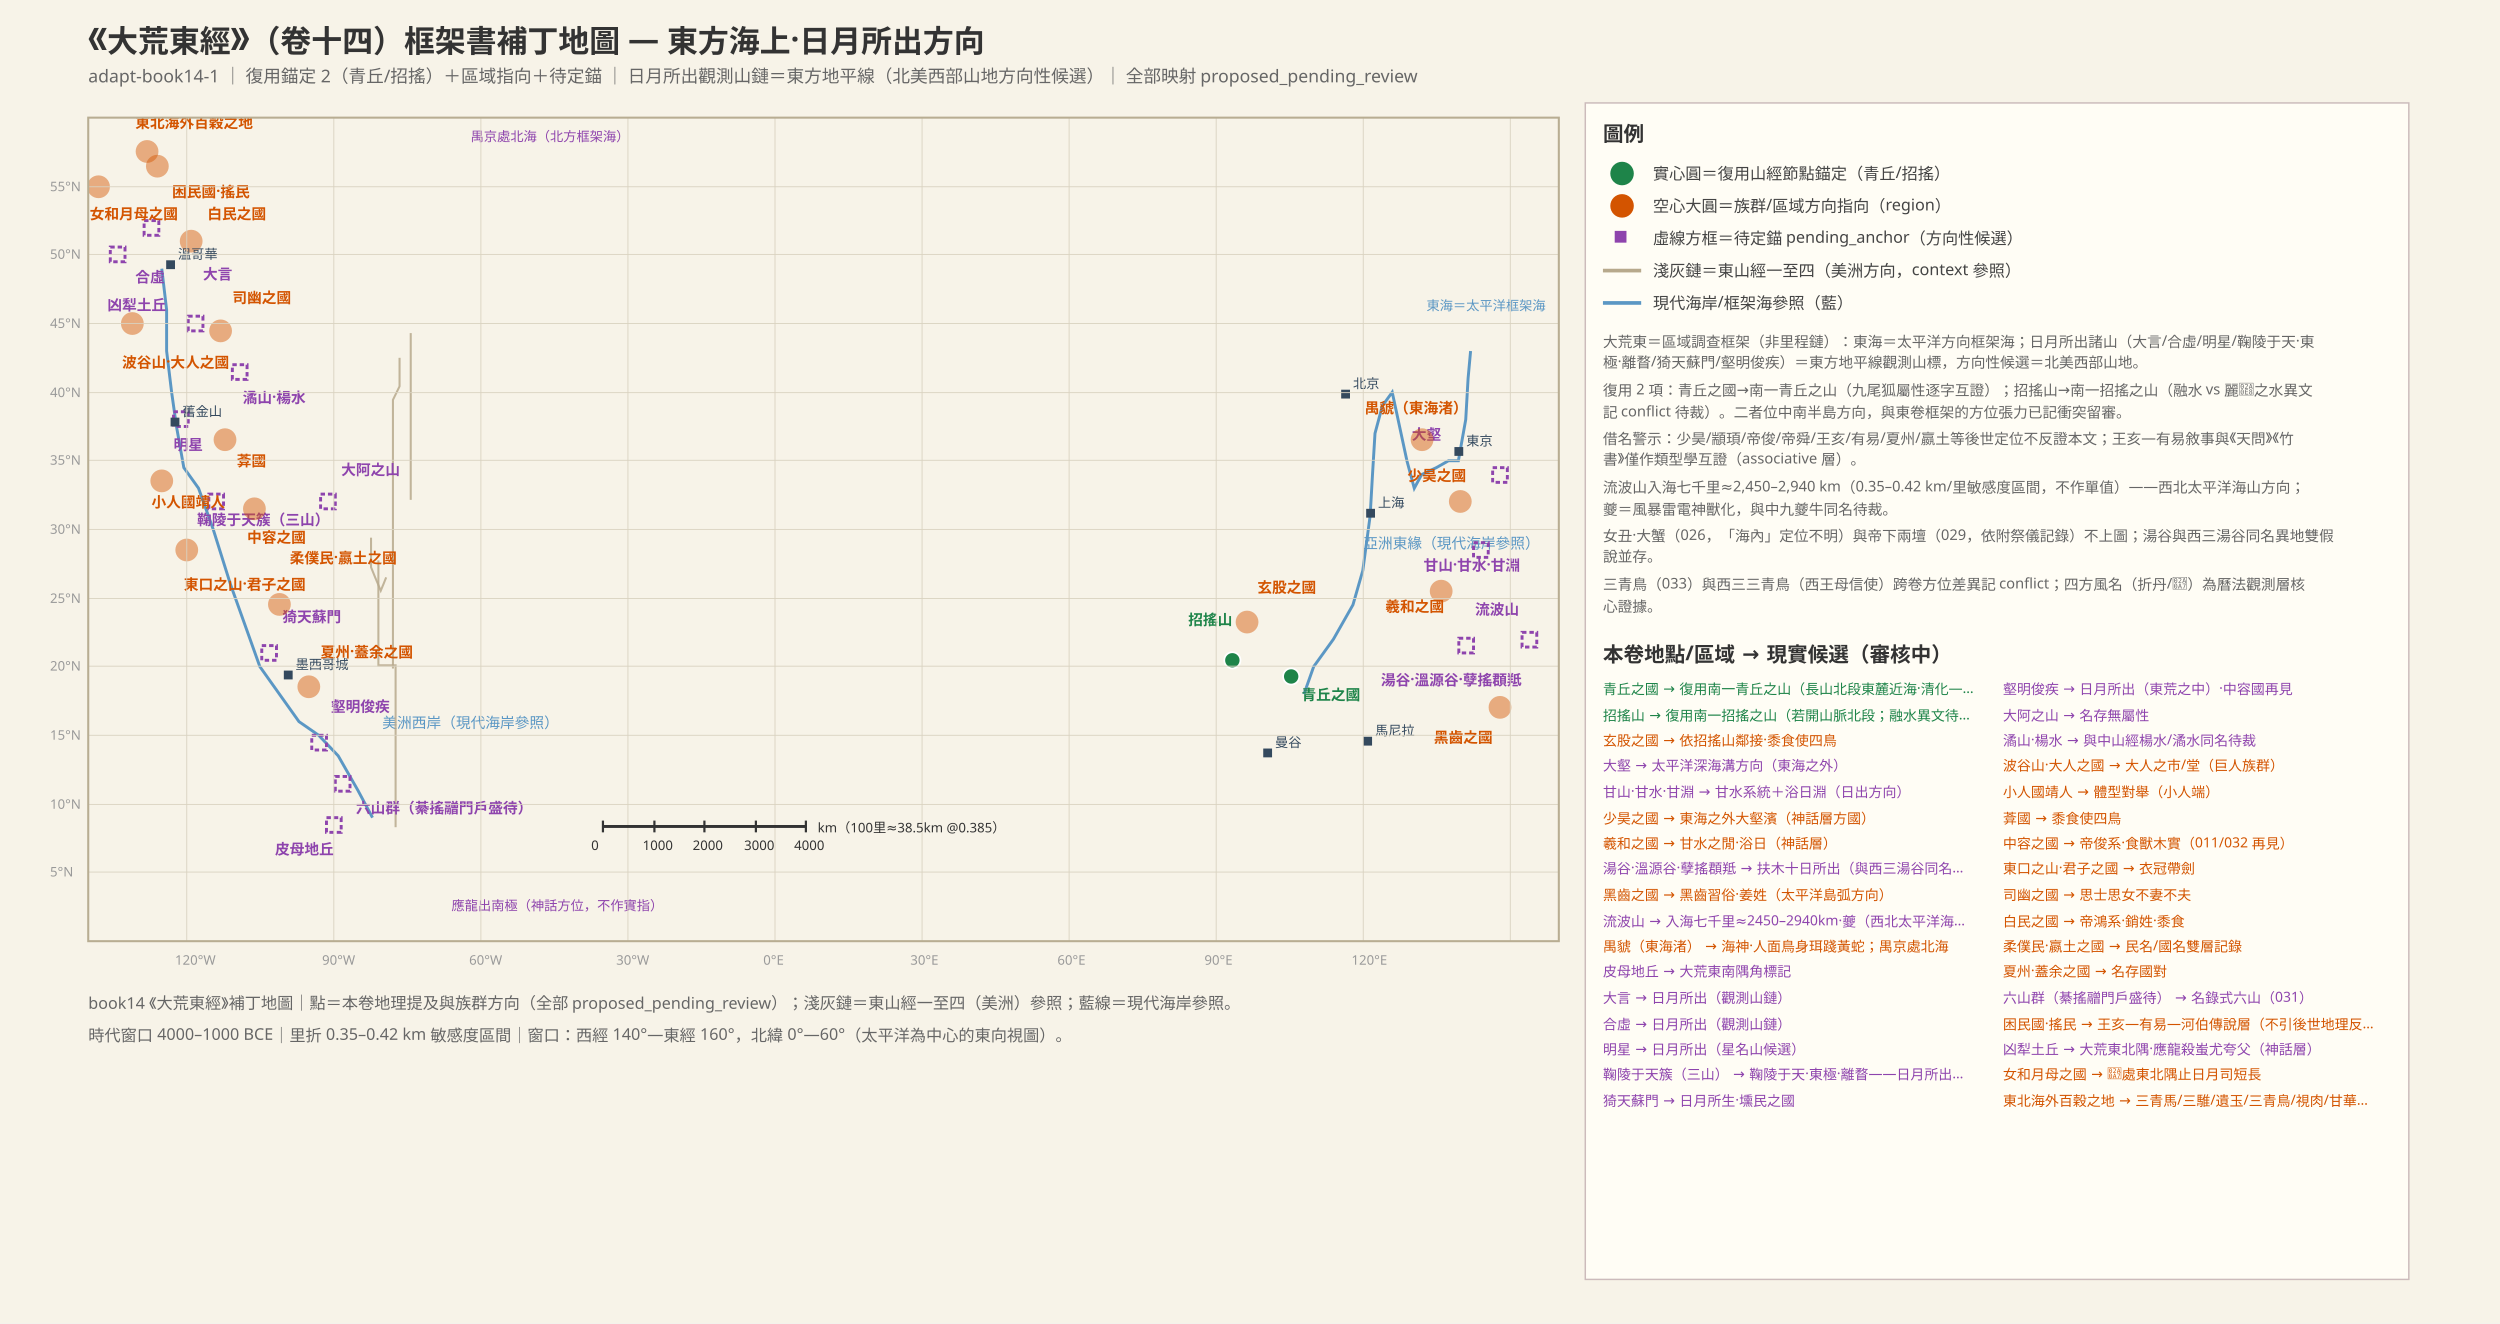
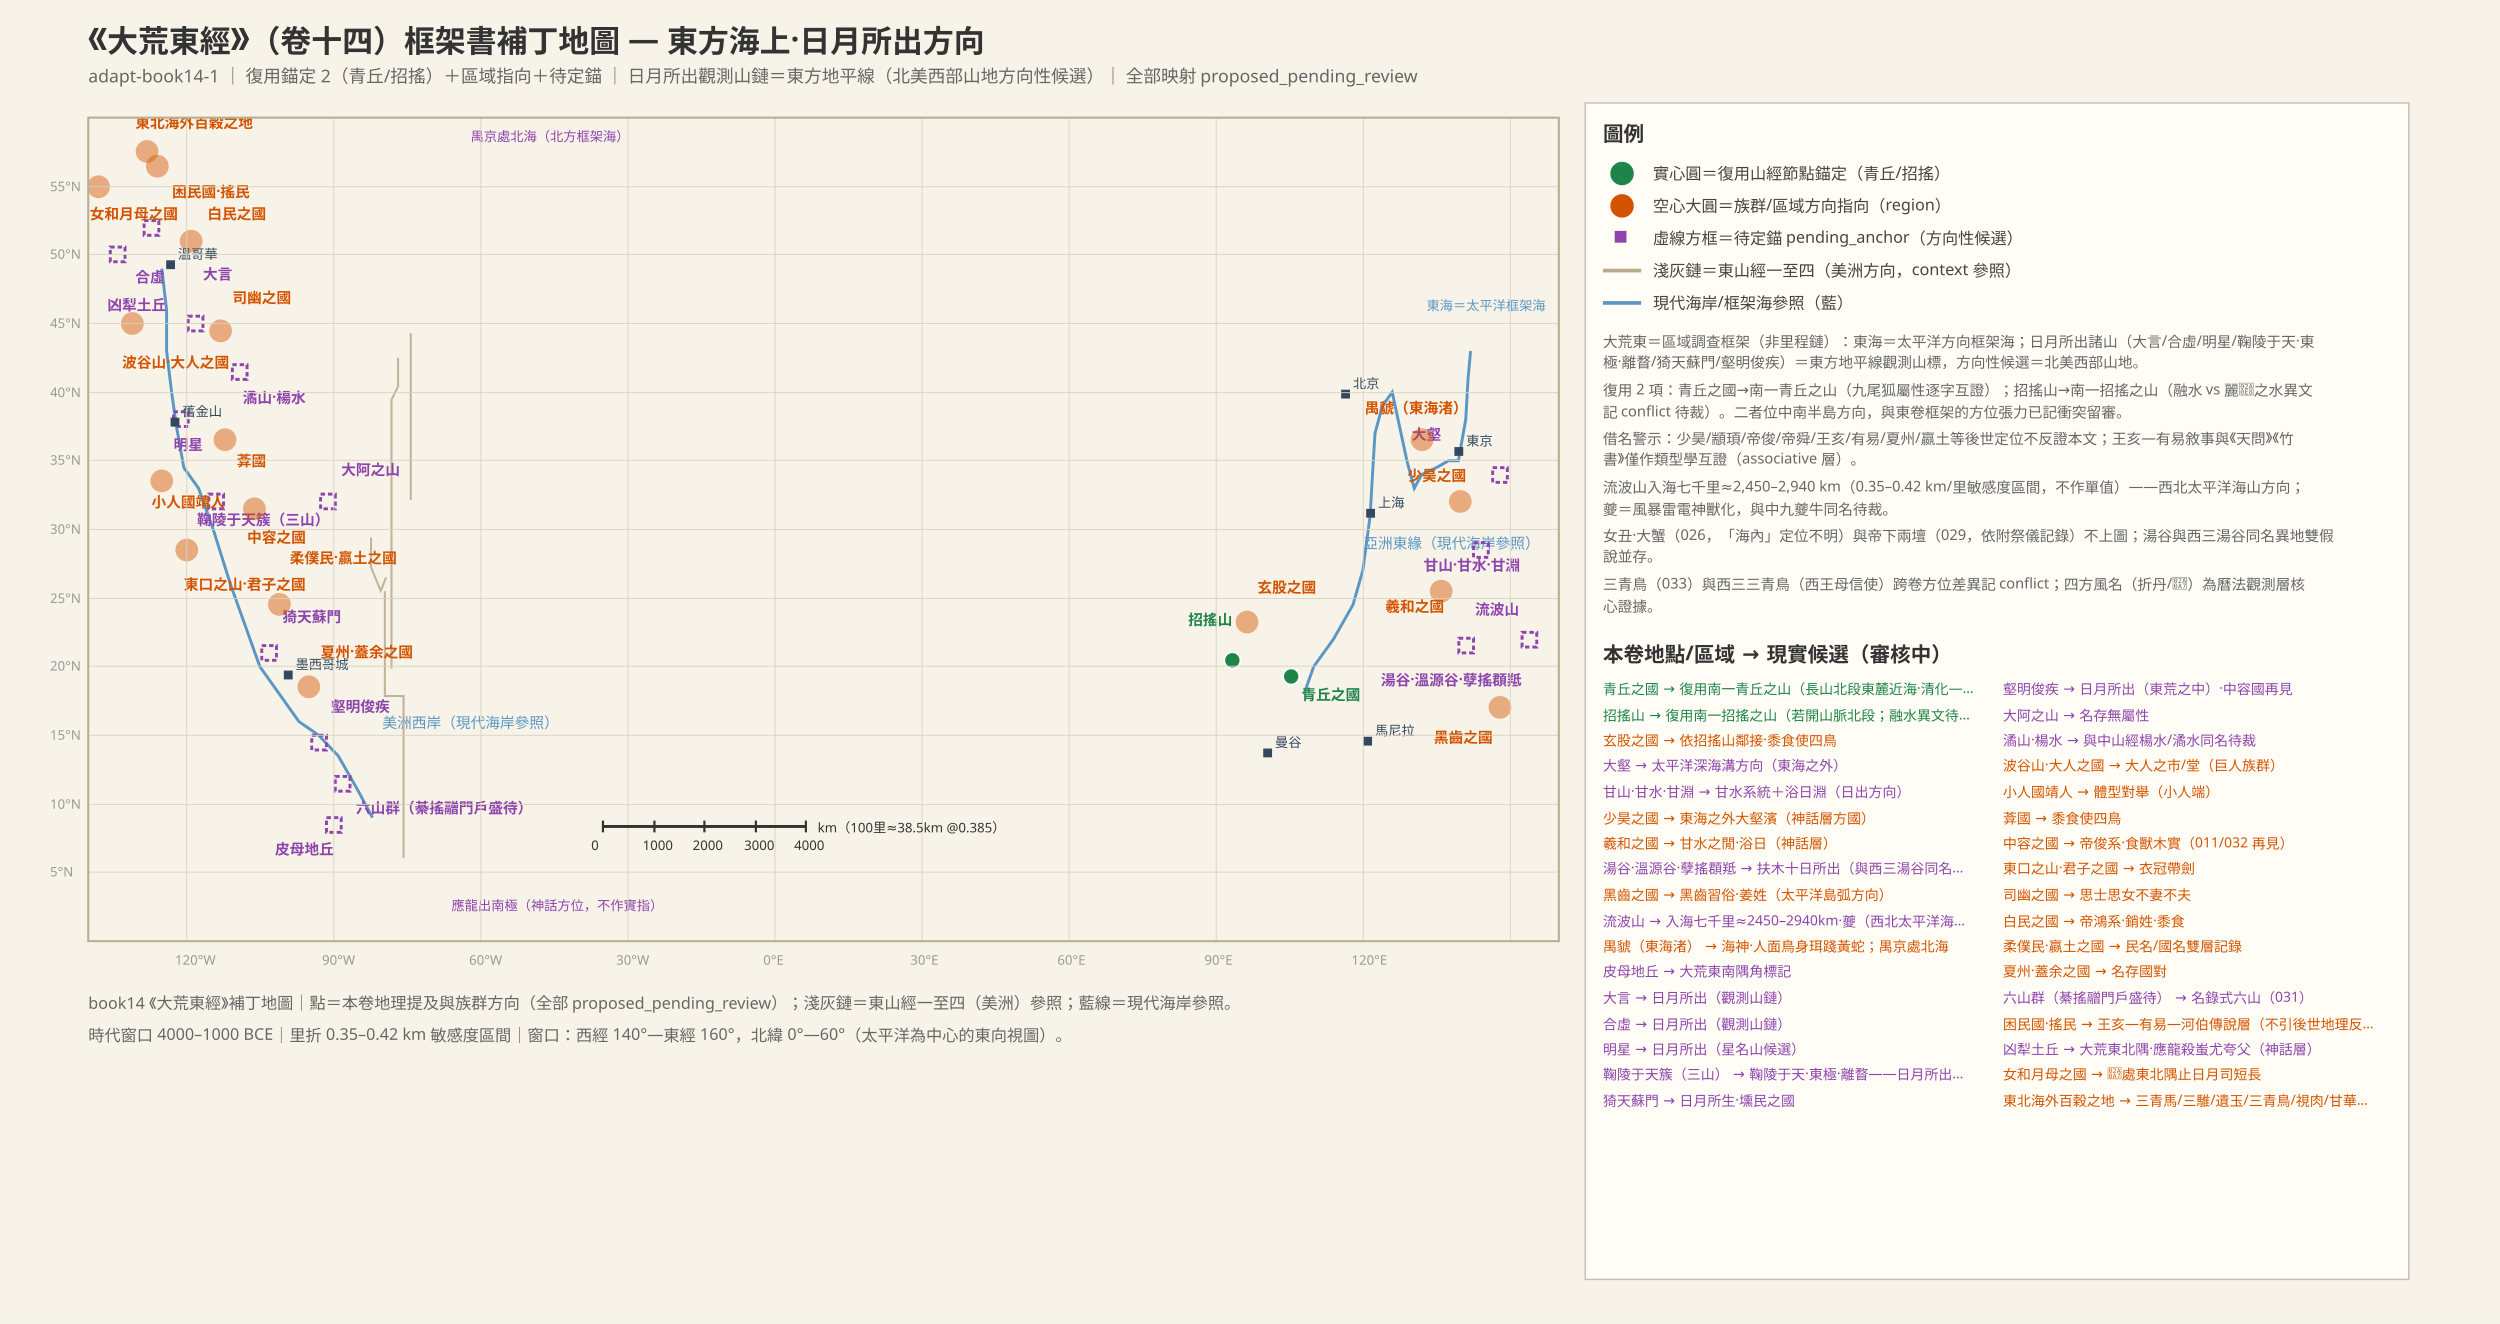
<svg xmlns="http://www.w3.org/2000/svg" width="1700" height="900" font-family="PingFang SC, Hiragino Sans GB, Microsoft YaHei, sans-serif">
  <rect width="1700" height="900" fill="#f7f3e8" />
  <clipPath id="mapclip">
    <rect x="60" y="80" width="1000" height="560" />
  </clipPath>
  <defs>
    <clipPath id="mapclip">
      <rect x="60" y="80" width="1000" height="560" />
    </clipPath>
    <pattern id="sand" width="8" height="8" patternUnits="userSpaceOnUse">
      <rect width="8" height="8" fill="#efe3c0" />
      <circle cx="2" cy="2" r="0.8" fill="#d6b96a" />
      <circle cx="6" cy="6" r="0.8" fill="#d6b96a" />
    </pattern>
  </defs>
  <text x="60" y="34" font-size="21" font-weight="bold" fill="#333">《大荒東經》（卷十四）框架書補丁地圖 — 東方海上·日月所出方向</text>
  <text x="60" y="56" font-size="12" fill="#666">adapt-book14-1 ｜ 復用錨定 2（青丘/招搖）＋區域指向＋待定錨 ｜ 日月所出觀測山鏈＝東方地平線（北美西部山地方向性候選）｜ 全部映射 proposed_pending_review</text>
  <g clip-path="url(#mapclip)">
    <polyline points="886.7,472.0 893.3,453.3 906.7,434.7 920.0,411.3 926.7,388.0 931.7,350.7 933.3,322.7 935.0,294.7 940.0,276.0 946.7,266.7 956.7,313.3 961.7,332.0 966.7,322.7 976.7,318.0 985.0,313.3 991.7,313.3 996.7,285.3 998.3,257.3 1000.0,238.7" fill="none" stroke="#5b97c4" stroke-width="2.0" />
    <text x="927" y="373" font-size="10" fill="#5b97c4">亞洲東緣（現代海岸參照）</text>
    <polyline points="110.0,182.7 113.3,210.7 113.3,238.7 116.7,266.7 120.0,290.0 125.0,318.0 135.0,332.0 145.0,360.0 156.7,397.3 166.7,425.3 176.7,453.3 190.0,472.0 203.3,490.7 216.7,500.0 230.0,514.0 243.3,537.3 253.3,556.0" fill="none" stroke="#5b97c4" stroke-width="2.0" />
    <text x="260" y="495" font-size="10" fill="#5b97c4">美洲西岸（現代海岸參照）</text>
    <polyline points="279.3,226.5 279.3,236.2 279.3,245.9 279.3,255.7 279.3,265.5 279.3,278.3 279.3,291.3 279.3,301.0 279.3,310.8 279.3,320.5 279.3,330.2 279.3,339.9" fill="none" stroke="#b7a98c" stroke-width="1.4" opacity="0.85" />
-     <polyline points="271.7,243.3 271.7,262.7 267.2,271.9 267.2,297.8 267.2,310.2 267.2,322.5 267.2,332.2 267.2,341.9 267.2,351.6 267.2,363.9 267.2,376.9 267.2,386.6 267.2,396.4 267.2,412.5 267.2,422.3 267.2,438.5 267.2,454.6" fill="none" stroke="#b7a98c" stroke-width="1.4" opacity="0.85" />
-     <polyline points="257.3,381.1 257.3,407.0 257.3,429.7 257.3,452.4 269.0,452.4 269.0,475.1 269.0,507.5 269.0,536.6 269.0,562.5" fill="none" stroke="#b7a98c" stroke-width="1.4" opacity="0.85" />
+     <polyline points="270.7,243.3 270.7,262.7 266.2,271.9 266.2,297.8 266.2,310.2 266.2,322.5 266.2,332.2 266.2,341.9 266.2,351.6 266.2,363.9 266.2,376.9 266.2,386.6 266.2,396.4 266.2,412.5 266.2,422.3 266.2,438.5 266.2,454.6" fill="none" stroke="#b7a98c" stroke-width="1.4" opacity="0.85" />
+     <polyline points="261.7,402.0 261.7,427.9 261.7,450.6 261.7,473.3 274.4,473.3 274.4,496.0 274.4,528.4 274.4,557.5 274.4,583.4" fill="none" stroke="#b7a98c" stroke-width="1.4" opacity="0.85" />
    <polyline points="252.3,365.6 252.3,375.3 252.3,385.7 255.1,392.6 257.0,397.1 258.9,401.7 260.8,397.1 262.6,392.6" fill="none" stroke="#b7a98c" stroke-width="1.4" opacity="0.85" />
    <text x="320" y="96" font-size="9" fill="#8e44ad">禺京處北海（北方框架海）</text>
    <text x="307" y="619" font-size="9" fill="#8e44ad">應龍出南極（神話方位，不作實指）</text>
    <text x="970" y="211" font-size="9" fill="#5b97c4">東海＝太平洋框架海</text>
    <circle cx="878" cy="460" r="5.5" fill="#1e8449" stroke="#fff" stroke-width="1.2" />
    <text x="885" y="476" font-size="10" font-weight="bold" fill="#1e8449">青丘之國</text>
    <circle cx="838" cy="449" r="5.5" fill="#1e8449" stroke="#fff" stroke-width="1.2" />
    <text x="808" y="425" font-size="10" font-weight="bold" fill="#1e8449">招搖山</text>
    <circle cx="848" cy="423" r="7" fill="#d35400" opacity="0.45" stroke="#d35400" stroke-width="1.5" />
    <text x="855" y="403" font-size="10" font-weight="bold" fill="#d35400">玄股之國</text>
    <rect x="1015" y="318" width="10" height="10" fill="none" stroke="#8e44ad" stroke-width="2" stroke-dasharray="3 2" />
    <text x="960" y="299" font-size="10" font-weight="bold" fill="#8e44ad">大壑</text>
    <rect x="1002" y="369" width="10" height="10" fill="none" stroke="#8e44ad" stroke-width="2" stroke-dasharray="3 2" />
    <text x="968" y="388" font-size="10" font-weight="bold" fill="#8e44ad">甘山·甘水·甘淵</text>
    <circle cx="993" cy="341" r="7" fill="#d35400" opacity="0.45" stroke="#d35400" stroke-width="1.5" />
    <text x="957" y="327" font-size="10" font-weight="bold" fill="#d35400">少昊之國</text>
    <circle cx="980" cy="402" r="7" fill="#d35400" opacity="0.45" stroke="#d35400" stroke-width="1.5" />
    <text x="942" y="416" font-size="10" font-weight="bold" fill="#d35400">羲和之國</text>
    <rect x="992" y="434" width="10" height="10" fill="none" stroke="#8e44ad" stroke-width="2" stroke-dasharray="3 2" />
    <text x="939" y="466" font-size="10" font-weight="bold" fill="#8e44ad">湯谷·溫源谷·孽搖頵羝</text>
    <circle cx="1020" cy="481" r="7" fill="#d35400" opacity="0.45" stroke="#d35400" stroke-width="1.5" />
    <text x="975" y="505" font-size="10" font-weight="bold" fill="#d35400">黑齒之國</text>
    <rect x="1035" y="430" width="10" height="10" fill="none" stroke="#8e44ad" stroke-width="2" stroke-dasharray="3 2" />
    <text x="1003" y="418" font-size="10" font-weight="bold" fill="#8e44ad">流波山</text>
    <circle cx="967" cy="299" r="7" fill="#d35400" opacity="0.45" stroke="#d35400" stroke-width="1.5" />
    <text x="928" y="281" font-size="10" font-weight="bold" fill="#d35400">禺䝞（東海渚）</text>
    <rect x="222" y="556" width="10" height="10" fill="none" stroke="#8e44ad" stroke-width="2" stroke-dasharray="3 2" />
    <text x="187" y="581" font-size="10" font-weight="bold" fill="#8e44ad">皮母地丘</text>
    <rect x="128" y="215" width="10" height="10" fill="none" stroke="#8e44ad" stroke-width="2" stroke-dasharray="3 2" />
    <text x="138" y="190" font-size="10" font-weight="bold" fill="#8e44ad">大言</text>
    <rect x="98" y="150" width="10" height="10" fill="none" stroke="#8e44ad" stroke-width="2" stroke-dasharray="3 2" />
    <text x="92" y="192" font-size="10" font-weight="bold" fill="#8e44ad">合虛</text>
    <rect x="118" y="280" width="10" height="10" fill="none" stroke="#8e44ad" stroke-width="2" stroke-dasharray="3 2" />
    <text x="118" y="306" font-size="10" font-weight="bold" fill="#8e44ad">明星</text>
    <rect x="142" y="336" width="10" height="10" fill="none" stroke="#8e44ad" stroke-width="2" stroke-dasharray="3 2" />
    <text x="134" y="357" font-size="10" font-weight="bold" fill="#8e44ad">鞠陵于天簇（三山）</text>
    <rect x="178" y="439" width="10" height="10" fill="none" stroke="#8e44ad" stroke-width="2" stroke-dasharray="3 2" />
    <text x="192" y="423" font-size="10" font-weight="bold" fill="#8e44ad">猗天蘇門</text>
    <rect x="212" y="500" width="10" height="10" fill="none" stroke="#8e44ad" stroke-width="2" stroke-dasharray="3 2" />
    <text x="225" y="484" font-size="10" font-weight="bold" fill="#8e44ad">壑明俊疾</text>
    <rect x="218" y="336" width="10" height="10" fill="none" stroke="#8e44ad" stroke-width="2" stroke-dasharray="3 2" />
    <text x="232" y="323" font-size="10" font-weight="bold" fill="#8e44ad">大阿之山</text>
    <rect x="158" y="248" width="10" height="10" fill="none" stroke="#8e44ad" stroke-width="2" stroke-dasharray="3 2" />
    <text x="165" y="274" font-size="10" font-weight="bold" fill="#8e44ad">潏山·楊水</text>
    <circle cx="90" cy="220" r="7" fill="#d35400" opacity="0.45" stroke="#d35400" stroke-width="1.5" />
    <text x="83" y="250" font-size="10" font-weight="bold" fill="#d35400">波谷山·大人之國</text>
    <circle cx="110" cy="327" r="7" fill="#d35400" opacity="0.45" stroke="#d35400" stroke-width="1.5" />
    <text x="103" y="345" font-size="10" font-weight="bold" fill="#d35400">小人國靖人</text>
    <circle cx="153" cy="299" r="7" fill="#d35400" opacity="0.45" stroke="#d35400" stroke-width="1.5" />
    <text x="161" y="317" font-size="10" font-weight="bold" fill="#d35400">葊國</text>
    <circle cx="173" cy="346" r="7" fill="#d35400" opacity="0.45" stroke="#d35400" stroke-width="1.5" />
    <text x="168" y="369" font-size="10" font-weight="bold" fill="#d35400">中容之國</text>
    <circle cx="127" cy="374" r="7" fill="#d35400" opacity="0.45" stroke="#d35400" stroke-width="1.5" />
    <text x="125" y="401" font-size="10" font-weight="bold" fill="#d35400">東口之山·君子之國</text>
    <circle cx="150" cy="225" r="7" fill="#d35400" opacity="0.45" stroke="#d35400" stroke-width="1.5" />
    <text x="158" y="206" font-size="10" font-weight="bold" fill="#d35400">司幽之國</text>
    <circle cx="130" cy="164" r="7" fill="#d35400" opacity="0.45" stroke="#d35400" stroke-width="1.5" />
    <text x="141" y="149" font-size="10" font-weight="bold" fill="#d35400">白民之國</text>
    <circle cx="190" cy="411" r="7" fill="#d35400" opacity="0.45" stroke="#d35400" stroke-width="1.5" />
    <text x="197" y="383" font-size="10" font-weight="bold" fill="#d35400">柔僕民·嬴土之國</text>
    <circle cx="210" cy="467" r="7" fill="#d35400" opacity="0.45" stroke="#d35400" stroke-width="1.5" />
    <text x="218" y="447" font-size="10" font-weight="bold" fill="#d35400">夏州·蓋余之國</text>
    <rect x="228" y="528" width="10" height="10" fill="none" stroke="#8e44ad" stroke-width="2" stroke-dasharray="3 2" />
    <text x="242" y="553" font-size="10" font-weight="bold" fill="#8e44ad">六山群（綦搖䰝門戶盛待）</text>
    <circle cx="107" cy="113" r="7" fill="#d35400" opacity="0.45" stroke="#d35400" stroke-width="1.5" />
    <text x="117" y="134" font-size="10" font-weight="bold" fill="#d35400">困民國·搖民</text>
    <rect x="75" y="168" width="10" height="10" fill="none" stroke="#8e44ad" stroke-width="2" stroke-dasharray="3 2" />
    <text x="73" y="211" font-size="10" font-weight="bold" fill="#8e44ad">凶犁土丘</text>
    <circle cx="67" cy="127" r="7" fill="#d35400" opacity="0.45" stroke="#d35400" stroke-width="1.5" />
    <text x="61" y="149" font-size="10" font-weight="bold" fill="#d35400">女和月母之國</text>
    <circle cx="100" cy="103" r="7" fill="#d35400" opacity="0.45" stroke="#d35400" stroke-width="1.5" />
    <text x="92" y="87" font-size="10" font-weight="bold" fill="#d35400">東北海外百穀之地</text>
    <rect x="912" y="265" width="6" height="6" fill="#34495e" />
    <text x="920" y="264" font-size="9" fill="#34495e">北京</text>
    <rect x="929" y="346" width="6" height="6" fill="#34495e" />
    <text x="937" y="345" font-size="9" fill="#34495e">上海</text>
    <rect x="989" y="304" width="6" height="6" fill="#34495e" />
    <text x="997" y="303" font-size="9" fill="#34495e">東京</text>
    <rect x="927" y="501" width="6" height="6" fill="#34495e" />
    <text x="935" y="500" font-size="9" fill="#34495e">馬尼拉</text>
    <rect x="859" y="509" width="6" height="6" fill="#34495e" />
    <text x="867" y="508" font-size="9" fill="#34495e">曼谷</text>
    <rect x="113" y="177" width="6" height="6" fill="#34495e" />
    <text x="121" y="176" font-size="9" fill="#34495e">溫哥華</text>
    <rect x="116" y="284" width="6" height="6" fill="#34495e" />
    <text x="124" y="283" font-size="9" fill="#34495e">舊金山</text>
    <rect x="193" y="456" width="6" height="6" fill="#34495e" />
    <text x="201" y="455" font-size="9" fill="#34495e">墨西哥城</text>
  </g>
  <line x1="127" y1="640" x2="127" y2="80" stroke="#d9d2c0" stroke-width="0.6" />
  <text x="119" y="656" font-size="9" fill="#999">120°W</text>
  <line x1="227" y1="640" x2="227" y2="80" stroke="#d9d2c0" stroke-width="0.6" />
  <text x="219" y="656" font-size="9" fill="#999">90°W</text>
  <line x1="327" y1="640" x2="327" y2="80" stroke="#d9d2c0" stroke-width="0.6" />
  <text x="319" y="656" font-size="9" fill="#999">60°W</text>
  <line x1="427" y1="640" x2="427" y2="80" stroke="#d9d2c0" stroke-width="0.6" />
  <text x="419" y="656" font-size="9" fill="#999">30°W</text>
  <line x1="527" y1="640" x2="527" y2="80" stroke="#d9d2c0" stroke-width="0.6" />
  <text x="519" y="656" font-size="9" fill="#999">0°E</text>
  <line x1="627" y1="640" x2="627" y2="80" stroke="#d9d2c0" stroke-width="0.6" />
  <text x="619" y="656" font-size="9" fill="#999">30°E</text>
  <line x1="727" y1="640" x2="727" y2="80" stroke="#d9d2c0" stroke-width="0.6" />
  <text x="719" y="656" font-size="9" fill="#999">60°E</text>
  <line x1="827" y1="640" x2="827" y2="80" stroke="#d9d2c0" stroke-width="0.6" />
  <text x="819" y="656" font-size="9" fill="#999">90°E</text>
  <line x1="927" y1="640" x2="927" y2="80" stroke="#d9d2c0" stroke-width="0.6" />
  <text x="919" y="656" font-size="9" fill="#999">120°E</text>
  <line x1="1027" y1="640" x2="1027" y2="80" stroke="#d9d2c0" stroke-width="0.6" />
  <line x1="60" y1="593" x2="1060" y2="593" stroke="#d9d2c0" stroke-width="0.6" />
  <text x="34" y="596" font-size="9" fill="#999">5°N</text>
  <line x1="60" y1="547" x2="1060" y2="547" stroke="#d9d2c0" stroke-width="0.6" />
  <text x="34" y="550" font-size="9" fill="#999">10°N</text>
  <line x1="60" y1="500" x2="1060" y2="500" stroke="#d9d2c0" stroke-width="0.6" />
  <text x="34" y="503" font-size="9" fill="#999">15°N</text>
  <line x1="60" y1="453" x2="1060" y2="453" stroke="#d9d2c0" stroke-width="0.6" />
  <text x="34" y="456" font-size="9" fill="#999">20°N</text>
  <line x1="60" y1="407" x2="1060" y2="407" stroke="#d9d2c0" stroke-width="0.6" />
  <text x="34" y="410" font-size="9" fill="#999">25°N</text>
  <line x1="60" y1="360" x2="1060" y2="360" stroke="#d9d2c0" stroke-width="0.6" />
  <text x="34" y="363" font-size="9" fill="#999">30°N</text>
  <line x1="60" y1="313" x2="1060" y2="313" stroke="#d9d2c0" stroke-width="0.6" />
  <text x="34" y="316" font-size="9" fill="#999">35°N</text>
  <line x1="60" y1="267" x2="1060" y2="267" stroke="#d9d2c0" stroke-width="0.6" />
  <text x="34" y="270" font-size="9" fill="#999">40°N</text>
  <line x1="60" y1="220" x2="1060" y2="220" stroke="#d9d2c0" stroke-width="0.6" />
  <text x="34" y="223" font-size="9" fill="#999">45°N</text>
  <line x1="60" y1="173" x2="1060" y2="173" stroke="#d9d2c0" stroke-width="0.6" />
  <text x="34" y="176" font-size="9" fill="#999">50°N</text>
  <line x1="60" y1="127" x2="1060" y2="127" stroke="#d9d2c0" stroke-width="0.6" />
  <text x="34" y="130" font-size="9" fill="#999">55°N</text>
  <rect x="60" y="80" width="1000" height="560" fill="none" stroke="#b8ad92" stroke-width="1.4" />
  <line x1="410" y1="562" x2="548" y2="562" stroke="#333" stroke-width="2" />
  <line x1="410" y1="558" x2="410" y2="566" stroke="#333" stroke-width="1.5" />
  <text x="402" y="578" font-size="9" fill="#333">0</text>
  <line x1="445" y1="558" x2="445" y2="566" stroke="#333" stroke-width="1.5" />
  <text x="437" y="578" font-size="9" fill="#333">1000</text>
  <line x1="479" y1="558" x2="479" y2="566" stroke="#333" stroke-width="1.5" />
  <text x="471" y="578" font-size="9" fill="#333">2000</text>
  <line x1="514" y1="558" x2="514" y2="566" stroke="#333" stroke-width="1.5" />
  <text x="506" y="578" font-size="9" fill="#333">3000</text>
  <line x1="548" y1="558" x2="548" y2="566" stroke="#333" stroke-width="1.5" />
  <text x="540" y="578" font-size="9" fill="#333">4000</text>
  <text x="556" y="566" font-size="9" fill="#333">km（100里≈38.5km @0.385）</text>
  <rect x="1078" y="70" width="560" height="800" fill="#fffdf5" stroke="#cbb" />
  <text x="1090" y="96" font-size="14" font-weight="bold" fill="#333">圖例</text>
  <circle cx="1103" cy="118" r="8" fill="#1e8449" />
  <text x="1124" y="122" font-size="11" fill="#444">實心圓＝復用山經節點錨定（青丘/招搖）</text>
  <circle cx="1103" cy="140" r="8" fill="#d35400" />
  <text x="1124" y="144" font-size="11" fill="#444">空心大圓＝族群/區域方向指向（region）</text>
  <rect x="1098" y="157" width="8" height="8" fill="#8e44ad" />
  <text x="1124" y="166" font-size="11" fill="#444">虛線方框＝待定錨 pending_anchor（方向性候選）</text>
  <line x1="1090" y1="184" x2="1116" y2="184" stroke="#b7a98c" stroke-width="2.5" />
  <text x="1124" y="188" font-size="11" fill="#444">淺灰鏈＝東山經一至四（美洲方向，context 參照）</text>
  <line x1="1090" y1="206" x2="1116" y2="206" stroke="#5b97c4" stroke-width="2.5" />
  <text x="1124" y="210" font-size="11" fill="#444">現代海岸/框架海參照（藍）</text>
  <text x="1090" y="236" font-size="10" fill="#666">大荒東＝區域調查框架（非里程鏈）：東海＝太平洋方向框架海；日月所出諸山（大言/合虛/明星/鞠陵于天·東</text>
  <text x="1090" y="250" font-size="10" fill="#666">極·離瞀/猗天蘇門/壑明俊疾）＝東方地平線觀測山標，方向性候選＝北美西部山地。</text>
  <text x="1090" y="269" font-size="10" fill="#666">復用 2 項：青丘之國→南一青丘之山（九尾狐屬性逐字互證）；招搖山→南一招搖之山（融水 vs 麗𪃨之水異文</text>
  <text x="1090" y="284" font-size="10" fill="#666">記 conflict 待裁）。二者位中南半島方向，與東卷框架的方位張力已記衝突留審。</text>
  <text x="1090" y="302" font-size="10" fill="#666">借名警示：少昊/顓頊/帝俊/帝舜/王亥/有易/夏州/嬴土等後世定位不反證本文；王亥—有易敘事與《天問》《竹</text>
  <text x="1090" y="316" font-size="10" fill="#666">書》僅作類型學互證（associative 層）。</text>
  <text x="1090" y="335" font-size="10" fill="#666">流波山入海七千里≈2,450–2,940 km（0.35–0.42 km/里敏感度區間，不作單值）——西北太平洋海山方向；</text>
  <text x="1090" y="350" font-size="10" fill="#666">夔＝風暴雷電神獸化，與中九夔牛同名待裁。</text>
  <text x="1090" y="368" font-size="10" fill="#666">女丑·大蟹（026，「海內」定位不明）與帝下兩壇（029，依附祭儀記錄）不上圖；湯谷與西三湯谷同名異地雙假</text>
  <text x="1090" y="382" font-size="10" fill="#666">說並存。</text>
  <text x="1090" y="401" font-size="10" fill="#666">三青鳥（033）與西三三青鳥（西王母信使）跨卷方位差異記 conflict；四方風名（折丹/𪂧）為曆法觀測層核</text>
  <text x="1090" y="416" font-size="10" fill="#666">心證據。</text>
  <text x="1090" y="450.0" font-size="14" font-weight="bold" fill="#333">本卷地點/區域 → 現實候選（審核中）</text>
  <text x="1090" y="472" font-size="9.5" fill="#1e8449">青丘之國 → 復用南一青丘之山（長山北段東麓近海·清化—…</text>
  <text x="1090" y="490" font-size="9.5" fill="#1e8449">招搖山 → 復用南一招搖之山（若開山脈北段；融水異文待…</text>
  <text x="1090" y="507" font-size="9.5" fill="#d35400">玄股之國 → 依招搖山鄰接·黍食使四鳥</text>
  <text x="1090" y="524" font-size="9.5" fill="#8e44ad">大壑 → 太平洋深海溝方向（東海之外）</text>
  <text x="1090" y="542" font-size="9.5" fill="#8e44ad">甘山·甘水·甘淵 → 甘水系統＋浴日淵（日出方向）</text>
  <text x="1090" y="560" font-size="9.5" fill="#d35400">少昊之國 → 東海之外大壑濱（神話層方國）</text>
  <text x="1090" y="577" font-size="9.5" fill="#d35400">羲和之國 → 甘水之閒·浴日（神話層）</text>
  <text x="1090" y="594" font-size="9.5" fill="#8e44ad">湯谷·溫源谷·孽搖頵羝 → 扶木十日所出（與西三湯谷同名…</text>
  <text x="1090" y="612" font-size="9.5" fill="#d35400">黑齒之國 → 黑齒習俗·姜姓（太平洋島弧方向）</text>
  <text x="1090" y="630" font-size="9.5" fill="#8e44ad">流波山 → 入海七千里≈2450–2940km·夔（西北太平洋海…</text>
  <text x="1090" y="647" font-size="9.5" fill="#d35400">禺䝞（東海渚） → 海神·人面鳥身珥踐黃蛇；禺京處北海</text>
  <text x="1090" y="664" font-size="9.5" fill="#8e44ad">皮母地丘 → 大荒東南隅角標記</text>
  <text x="1090" y="682" font-size="9.5" fill="#8e44ad">大言 → 日月所出（觀測山鏈）</text>
  <text x="1090" y="700" font-size="9.5" fill="#8e44ad">合虛 → 日月所出（觀測山鏈）</text>
  <text x="1090" y="717" font-size="9.5" fill="#8e44ad">明星 → 日月所出（星名山候選）</text>
  <text x="1090" y="734" font-size="9.5" fill="#8e44ad">鞠陵于天簇（三山） → 鞠陵于天·東極·離瞀——日月所出…</text>
  <text x="1090" y="752" font-size="9.5" fill="#8e44ad">猗天蘇門 → 日月所生·壎民之國</text>
  <text x="1362" y="472" font-size="9.5" fill="#8e44ad">壑明俊疾 → 日月所出（東荒之中）·中容國再見</text>
  <text x="1362" y="490" font-size="9.5" fill="#8e44ad">大阿之山 → 名存無屬性</text>
  <text x="1362" y="507" font-size="9.5" fill="#8e44ad">潏山·楊水 → 與中山經楊水/潏水同名待裁</text>
  <text x="1362" y="524" font-size="9.5" fill="#d35400">波谷山·大人之國 → 大人之市/堂（巨人族群）</text>
  <text x="1362" y="542" font-size="9.5" fill="#d35400">小人國靖人 → 體型對舉（小人端）</text>
  <text x="1362" y="560" font-size="9.5" fill="#d35400">葊國 → 黍食使四鳥</text>
  <text x="1362" y="577" font-size="9.5" fill="#d35400">中容之國 → 帝俊系·食獸木實（011/032 再見）</text>
  <text x="1362" y="594" font-size="9.5" fill="#d35400">東口之山·君子之國 → 衣冠帶劍</text>
  <text x="1362" y="612" font-size="9.5" fill="#d35400">司幽之國 → 思士思女不妻不夫</text>
  <text x="1362" y="630" font-size="9.5" fill="#d35400">白民之國 → 帝鴻系·銷姓·黍食</text>
  <text x="1362" y="647" font-size="9.5" fill="#d35400">柔僕民·嬴土之國 → 民名/國名雙層記錄</text>
  <text x="1362" y="664" font-size="9.5" fill="#d35400">夏州·蓋余之國 → 名存國對</text>
  <text x="1362" y="682" font-size="9.5" fill="#8e44ad">六山群（綦搖䰝門戶盛待） → 名錄式六山（031）</text>
  <text x="1362" y="700" font-size="9.5" fill="#d35400">困民國·搖民 → 王亥—有易—河伯傳說層（不引後世地理反…</text>
  <text x="1362" y="717" font-size="9.5" fill="#8e44ad">凶犁土丘 → 大荒東北隅·應龍殺蚩尤夸父（神話層）</text>
  <text x="1362" y="734" font-size="9.5" fill="#d35400">女和月母之國 → 𪂧處東北隅止日月司短長</text>
  <text x="1362" y="752" font-size="9.5" fill="#d35400">東北海外百穀之地 → 三青馬/三騅/遺玉/三青鳥/視肉/甘華…</text>
  <text x="60" y="686" font-size="11" fill="#666">book14 《大荒東經》補丁地圖｜點＝本卷地理提及與族群方向（全部 proposed_pending_review）；淺灰鏈＝東山經一至四（美洲）參照；藍線＝現代海岸參照。</text>
  <text x="60" y="708" font-size="11" fill="#666">時代窗口 4000–1000 BCE｜里折 0.35–0.42 km 敏感度區間｜窗口：西經 140°—東經 160°，北緯 0°—60°（太平洋為中心的東向視圖）。</text>
</svg>
